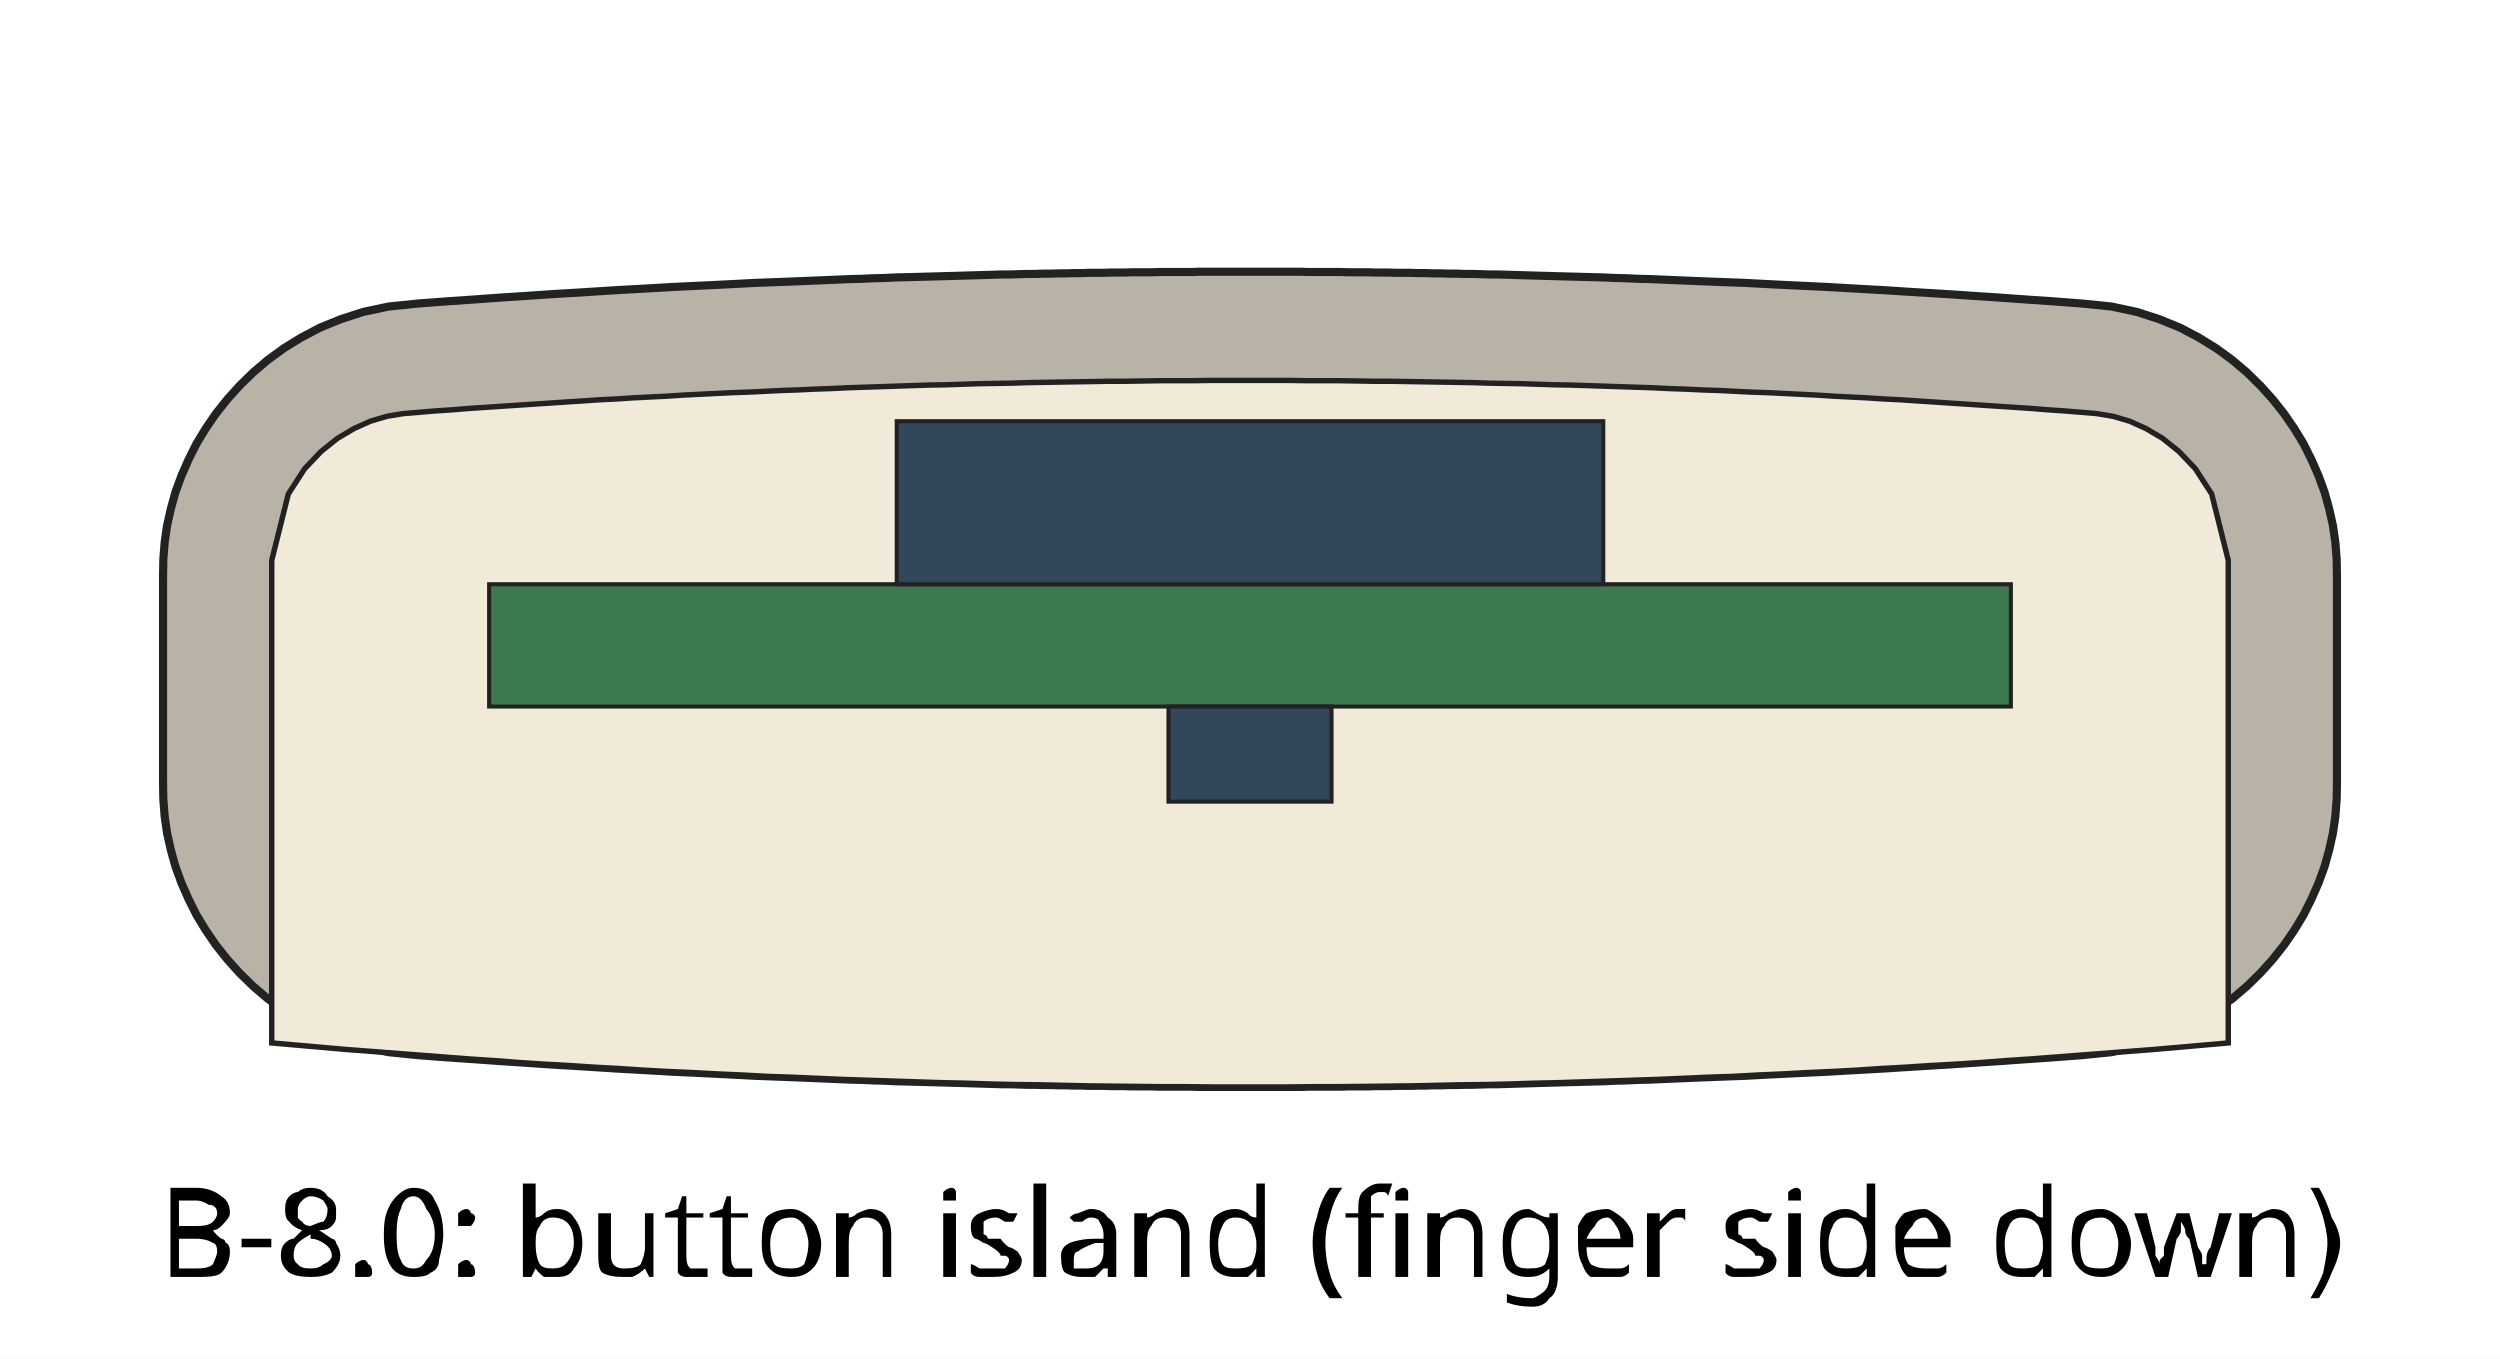
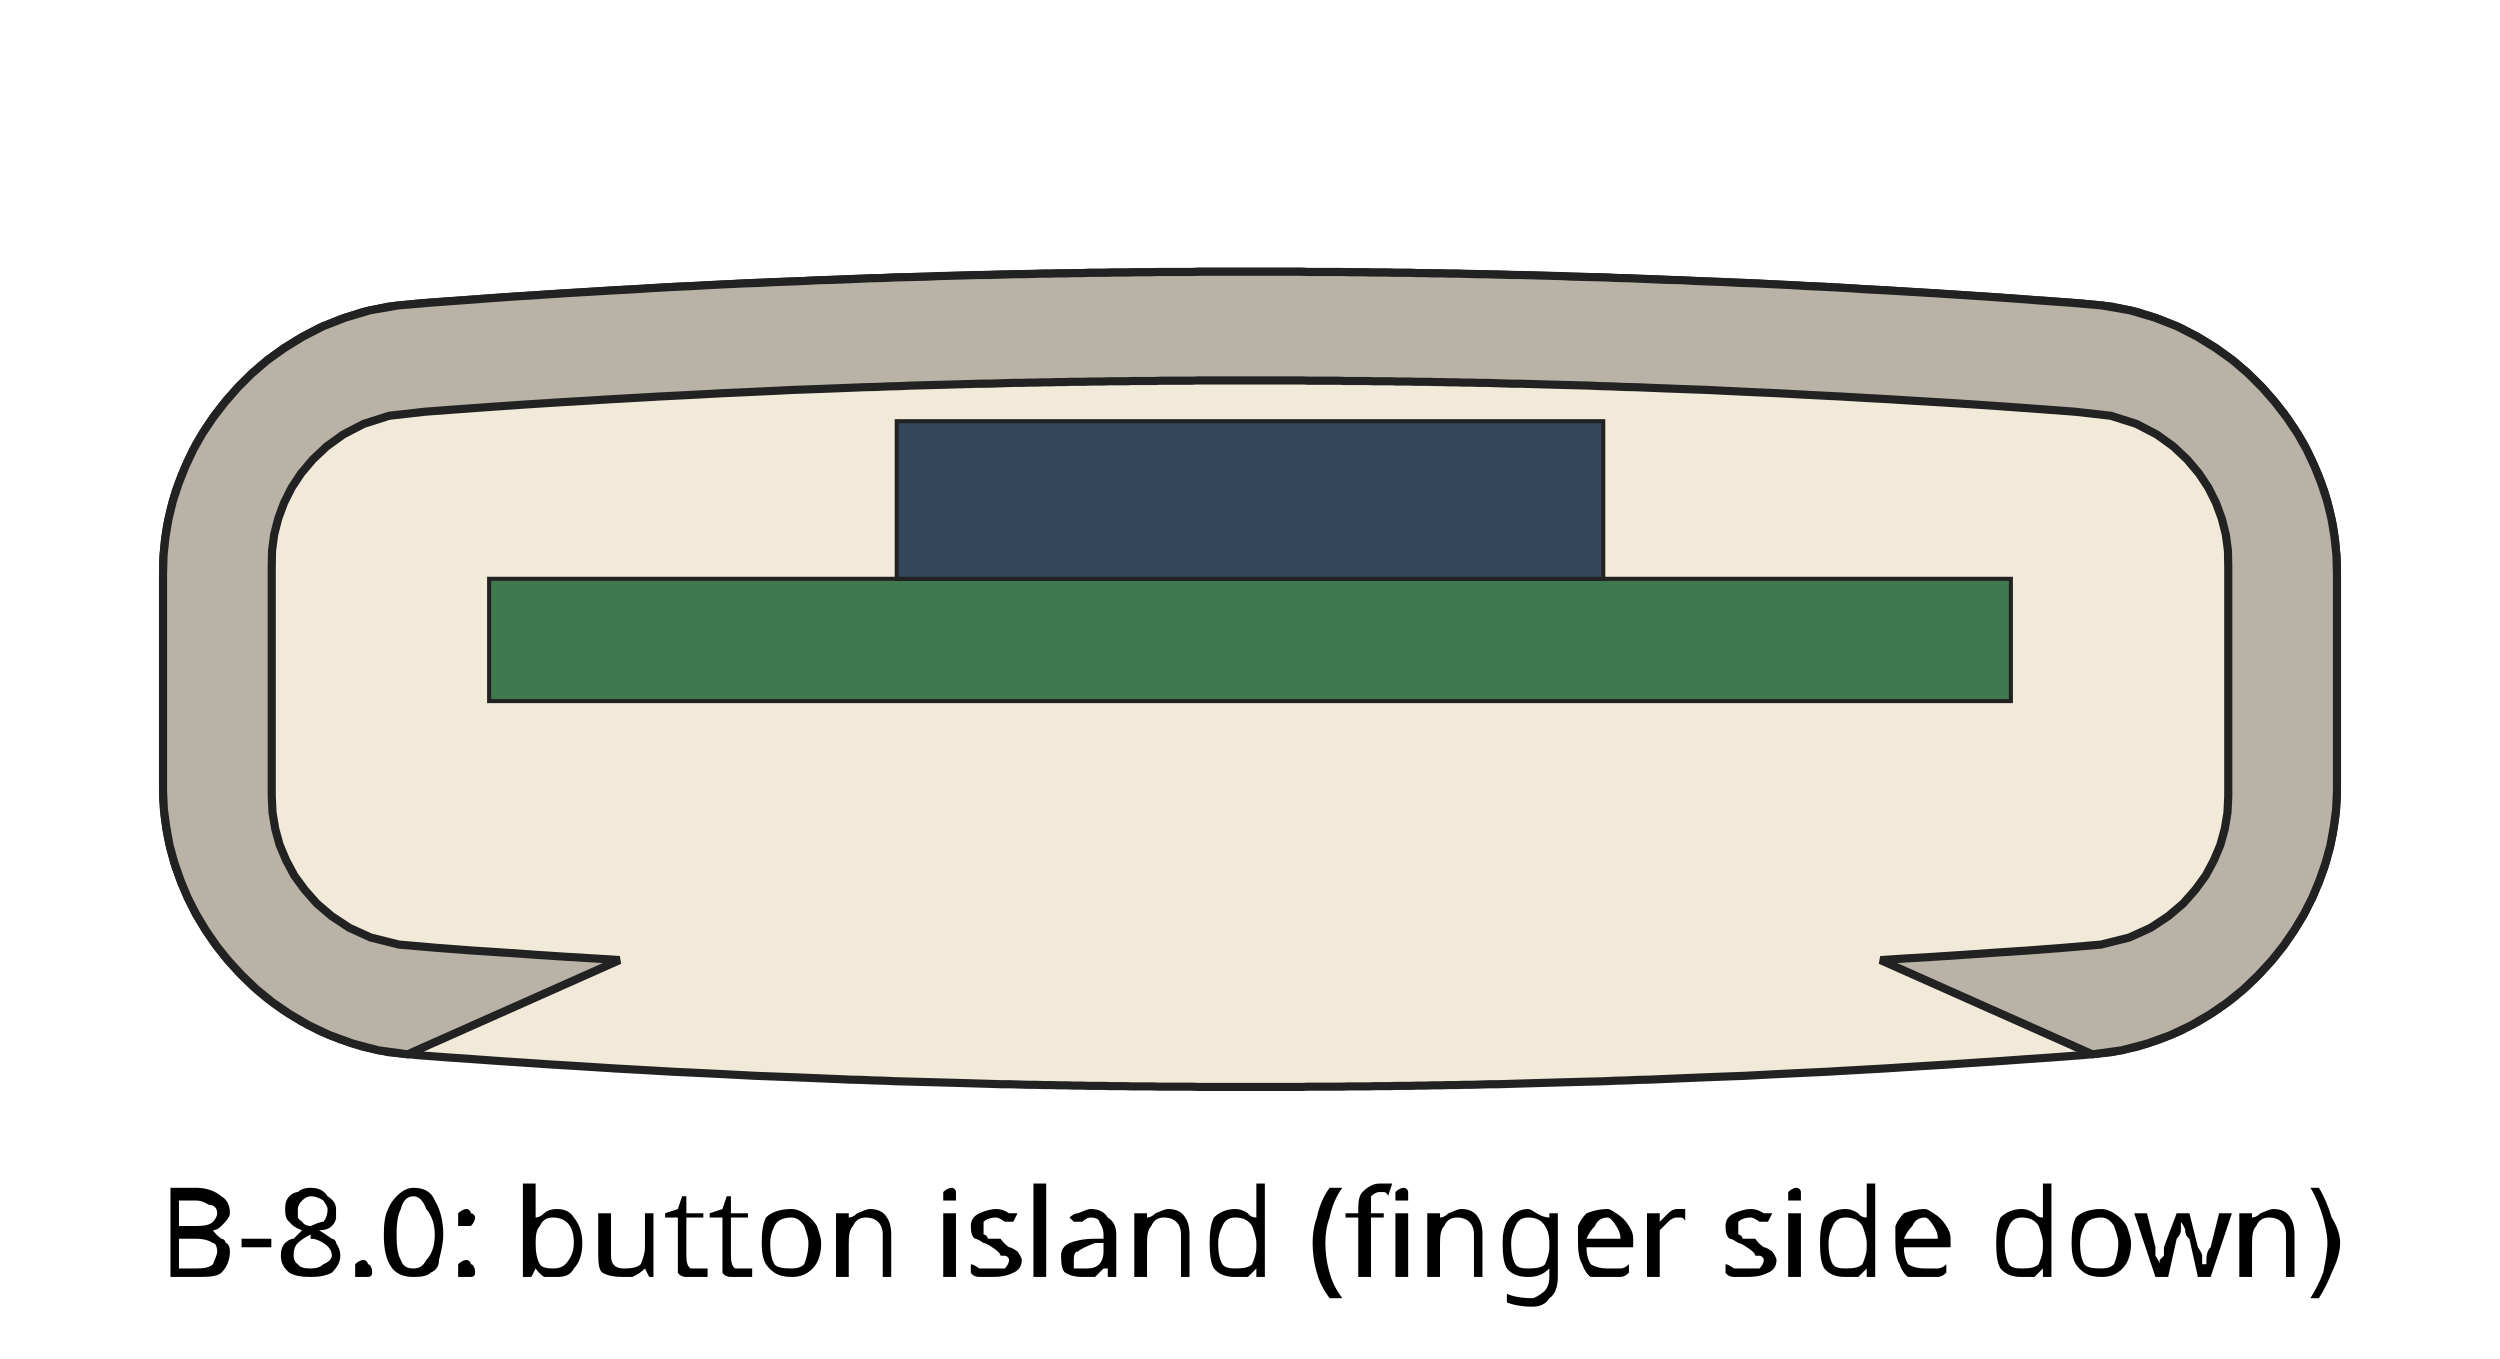
<svg xmlns="http://www.w3.org/2000/svg" viewBox="-4.60 -2.50 9.20 5.00" width="640" font-family="sans-serif">
  <rect x="-4.60" y="-2.50" width="9.20" height="5.00" fill="#fff" />
-   <polygon points="0.000,-1.500 0.024,-1.500 0.047,-1.500 0.071,-1.500 0.094,-1.500 0.118,-1.500 0.142,-1.500 0.166,-1.500 0.189,-1.500 0.213,-1.499 0.237,-1.499 0.262,-1.499 0.286,-1.499 0.310,-1.499 0.335,-1.499 0.360,-1.498 0.385,-1.498 0.410,-1.498 0.435,-1.498 0.461,-1.497 0.486,-1.497 0.512,-1.497 0.539,-1.496 0.565,-1.496 0.592,-1.496 0.619,-1.495 0.647,-1.495 0.675,-1.494 0.703,-1.494 0.732,-1.493 0.761,-1.493 0.790,-1.492 0.820,-1.492 0.850,-1.491 0.881,-1.490 0.913,-1.490 0.945,-1.489 0.977,-1.488 1.011,-1.487 1.045,-1.486 1.079,-1.485 1.115,-1.484 1.151,-1.483 1.188,-1.482 1.225,-1.481 1.264,-1.480 1.304,-1.479 1.344,-1.477 1.386,-1.476 1.429,-1.474 1.473,-1.473 1.518,-1.471 1.565,-1.469 1.613,-1.467 1.662,-1.465 1.713,-1.463 1.766,-1.461 1.821,-1.459 1.877,-1.456 1.935,-1.453 1.996,-1.450 2.059,-1.447 2.124,-1.444 2.192,-1.440 2.263,-1.436 2.336,-1.432 2.413,-1.427 2.494,-1.422 2.577,-1.417 2.665,-1.411 2.757,-1.405 2.854,-1.398 2.956,-1.391 3.062,-1.383 3.170,-1.372 3.264,-1.352 3.347,-1.325 3.423,-1.294 3.493,-1.257 3.556,-1.218 3.615,-1.175 3.669,-1.129 3.719,-1.080 3.764,-1.030 3.806,-0.977 3.843,-0.923 3.877,-0.867 3.906,-0.809 3.932,-0.750 3.954,-0.690 3.971,-0.629 3.985,-0.567 3.994,-0.505 3.999,-0.441 4.000,-0.378 4.000,-0.315 4.000,-0.252 4.000,-0.189 4.000,-0.126 4.000,-0.063 4.000,-0.000 4.000,0.063 4.000,0.126 4.000,0.189 4.000,0.252 4.000,0.315 4.000,0.378 3.999,0.441 3.994,0.505 3.985,0.567 3.971,0.629 3.954,0.690 3.932,0.750 3.906,0.809 3.877,0.867 3.843,0.923 3.806,0.977 3.764,1.030 3.719,1.080 3.669,1.129 3.615,1.175 3.556,1.218 3.493,1.257 3.423,1.294 3.347,1.325 3.264,1.352 3.170,1.372 3.062,1.383 2.956,1.391 2.854,1.398 2.757,1.405 2.665,1.411 2.577,1.417 2.494,1.422 2.413,1.427 2.336,1.432 2.263,1.436 2.192,1.440 2.124,1.444 2.059,1.447 1.996,1.450 1.935,1.453 1.877,1.456 1.821,1.459 1.766,1.461 1.713,1.463 1.662,1.465 1.613,1.467 1.565,1.469 1.518,1.471 1.473,1.473 1.429,1.474 1.386,1.476 1.344,1.477 1.304,1.479 1.264,1.480 1.225,1.481 1.188,1.482 1.151,1.483 1.115,1.484 1.079,1.485 1.045,1.486 1.011,1.487 0.977,1.488 0.945,1.489 0.913,1.490 0.881,1.490 0.850,1.491 0.820,1.492 0.790,1.492 0.761,1.493 0.732,1.493 0.703,1.494 0.675,1.494 0.647,1.495 0.619,1.495 0.592,1.496 0.565,1.496 0.539,1.496 0.512,1.497 0.486,1.497 0.461,1.497 0.435,1.498 0.410,1.498 0.385,1.498 0.360,1.498 0.335,1.499 0.310,1.499 0.286,1.499 0.262,1.499 0.237,1.499 0.213,1.499 0.189,1.500 0.166,1.500 0.142,1.500 0.118,1.500 0.094,1.500 0.071,1.500 0.047,1.500 0.024,1.500 0.000,1.500 -0.024,1.500 -0.047,1.500 -0.071,1.500 -0.094,1.500 -0.118,1.500 -0.142,1.500 -0.166,1.500 -0.189,1.500 -0.213,1.499 -0.237,1.499 -0.262,1.499 -0.286,1.499 -0.310,1.499 -0.335,1.499 -0.360,1.498 -0.385,1.498 -0.410,1.498 -0.435,1.498 -0.461,1.497 -0.486,1.497 -0.512,1.497 -0.539,1.496 -0.565,1.496 -0.592,1.496 -0.619,1.495 -0.647,1.495 -0.675,1.494 -0.703,1.494 -0.732,1.493 -0.761,1.493 -0.790,1.492 -0.820,1.492 -0.850,1.491 -0.881,1.490 -0.913,1.490 -0.945,1.489 -0.977,1.488 -1.011,1.487 -1.045,1.486 -1.079,1.485 -1.115,1.484 -1.151,1.483 -1.188,1.482 -1.225,1.481 -1.264,1.480 -1.304,1.479 -1.344,1.477 -1.386,1.476 -1.429,1.474 -1.473,1.473 -1.518,1.471 -1.565,1.469 -1.613,1.467 -1.662,1.465 -1.713,1.463 -1.766,1.461 -1.821,1.459 -1.877,1.456 -1.935,1.453 -1.996,1.450 -2.059,1.447 -2.124,1.444 -2.192,1.440 -2.263,1.436 -2.336,1.432 -2.413,1.427 -2.494,1.422 -2.577,1.417 -2.665,1.411 -2.757,1.405 -2.854,1.398 -2.956,1.391 -3.062,1.383 -3.170,1.372 -3.264,1.352 -3.347,1.325 -3.423,1.294 -3.493,1.257 -3.556,1.218 -3.615,1.175 -3.669,1.129 -3.719,1.080 -3.764,1.030 -3.806,0.977 -3.843,0.923 -3.877,0.867 -3.906,0.809 -3.932,0.750 -3.954,0.690 -3.971,0.629 -3.985,0.567 -3.994,0.505 -3.999,0.441 -4.000,0.378 -4.000,0.315 -4.000,0.252 -4.000,0.189 -4.000,0.126 -4.000,0.063 -4.000,0.000 -4.000,-0.063 -4.000,-0.126 -4.000,-0.189 -4.000,-0.252 -4.000,-0.315 -4.000,-0.378 -3.999,-0.441 -3.994,-0.505 -3.985,-0.567 -3.971,-0.629 -3.954,-0.690 -3.932,-0.750 -3.906,-0.809 -3.877,-0.867 -3.843,-0.923 -3.806,-0.977 -3.764,-1.030 -3.719,-1.080 -3.669,-1.129 -3.615,-1.175 -3.556,-1.218 -3.493,-1.257 -3.423,-1.294 -3.347,-1.325 -3.264,-1.352 -3.170,-1.372 -3.062,-1.383 -2.956,-1.391 -2.854,-1.398 -2.757,-1.405 -2.665,-1.411 -2.577,-1.417 -2.494,-1.422 -2.413,-1.427 -2.336,-1.432 -2.263,-1.436 -2.192,-1.440 -2.124,-1.444 -2.059,-1.447 -1.996,-1.450 -1.935,-1.453 -1.877,-1.456 -1.821,-1.459 -1.766,-1.461 -1.713,-1.463 -1.662,-1.465 -1.613,-1.467 -1.565,-1.469 -1.518,-1.471 -1.473,-1.473 -1.429,-1.474 -1.386,-1.476 -1.344,-1.477 -1.304,-1.479 -1.264,-1.480 -1.225,-1.481 -1.188,-1.482 -1.151,-1.483 -1.115,-1.484 -1.079,-1.485 -1.045,-1.486 -1.011,-1.487 -0.977,-1.488 -0.945,-1.489 -0.913,-1.490 -0.881,-1.490 -0.850,-1.491 -0.820,-1.492 -0.790,-1.492 -0.761,-1.493 -0.732,-1.493 -0.703,-1.494 -0.675,-1.494 -0.647,-1.495 -0.619,-1.495 -0.592,-1.496 -0.565,-1.496 -0.539,-1.496 -0.512,-1.497 -0.486,-1.497 -0.461,-1.497 -0.435,-1.498 -0.410,-1.498 -0.385,-1.498 -0.360,-1.498 -0.335,-1.499 -0.310,-1.499 -0.286,-1.499 -0.262,-1.499 -0.237,-1.499 -0.213,-1.499 -0.189,-1.500 -0.166,-1.500 -0.142,-1.500 -0.118,-1.500 -0.094,-1.500 -0.071,-1.500 -0.047,-1.500 -0.024,-1.500" fill="#b9b2a6" stroke="#222" stroke-width="0.03" />
-   <polygon points="-3.600,-0.438 -3.539,-0.682 -3.479,-0.775 -3.418,-0.839 -3.358,-0.887 -3.297,-0.923 -3.237,-0.950 -3.176,-0.968 -3.116,-0.978 -3.055,-0.983 -2.995,-0.988 -2.934,-0.992 -2.874,-0.997 -2.813,-1.001 -2.753,-1.005 -2.692,-1.009 -2.632,-1.013 -2.571,-1.017 -2.511,-1.021 -2.450,-1.025 -2.390,-1.029 -2.329,-1.032 -2.269,-1.036 -2.208,-1.039 -2.148,-1.042 -2.087,-1.046 -2.027,-1.049 -1.966,-1.052 -1.906,-1.055 -1.845,-1.057 -1.785,-1.060 -1.724,-1.063 -1.664,-1.065 -1.603,-1.068 -1.543,-1.070 -1.482,-1.073 -1.422,-1.075 -1.361,-1.077 -1.301,-1.079 -1.240,-1.081 -1.180,-1.083 -1.119,-1.084 -1.059,-1.086 -0.998,-1.088 -0.938,-1.089 -0.877,-1.090 -0.817,-1.092 -0.756,-1.093 -0.696,-1.094 -0.635,-1.095 -0.575,-1.096 -0.514,-1.097 -0.454,-1.097 -0.393,-1.098 -0.333,-1.099 -0.272,-1.099 -0.212,-1.099 -0.151,-1.100 -0.091,-1.100 -0.030,-1.100 0.030,-1.100 0.091,-1.100 0.151,-1.100 0.212,-1.099 0.272,-1.099 0.333,-1.099 0.393,-1.098 0.454,-1.097 0.514,-1.097 0.575,-1.096 0.635,-1.095 0.696,-1.094 0.756,-1.093 0.817,-1.092 0.877,-1.090 0.938,-1.089 0.998,-1.088 1.059,-1.086 1.119,-1.084 1.180,-1.083 1.240,-1.081 1.301,-1.079 1.361,-1.077 1.422,-1.075 1.482,-1.073 1.543,-1.070 1.603,-1.068 1.664,-1.065 1.724,-1.063 1.785,-1.060 1.845,-1.057 1.906,-1.055 1.966,-1.052 2.027,-1.049 2.087,-1.046 2.148,-1.042 2.208,-1.039 2.269,-1.036 2.329,-1.032 2.390,-1.029 2.450,-1.025 2.511,-1.021 2.571,-1.017 2.632,-1.013 2.692,-1.009 2.753,-1.005 2.813,-1.001 2.874,-0.997 2.934,-0.992 2.995,-0.988 3.055,-0.983 3.116,-0.978 3.176,-0.968 3.237,-0.950 3.297,-0.923 3.358,-0.887 3.418,-0.839 3.479,-0.775 3.539,-0.682 3.600,-0.438 3.600,1.338 3.509,1.346 3.418,1.354 3.327,1.362 3.235,1.369 3.144,1.376 3.053,1.383 2.962,1.390 2.871,1.397 2.780,1.403 2.689,1.410 2.597,1.416 2.506,1.421 2.415,1.427 2.324,1.432 2.233,1.438 2.142,1.443 2.051,1.447 1.959,1.452 1.868,1.456 1.777,1.461 1.686,1.464 1.595,1.468 1.504,1.472 1.413,1.475 1.322,1.478 1.230,1.481 1.139,1.484 1.048,1.486 0.957,1.489 0.866,1.491 0.775,1.492 0.684,1.494 0.592,1.496 0.501,1.497 0.410,1.498 0.319,1.499 0.228,1.499 0.137,1.500 0.046,1.500 -0.046,1.500 -0.137,1.500 -0.228,1.499 -0.319,1.499 -0.410,1.498 -0.501,1.497 -0.592,1.496 -0.684,1.494 -0.775,1.492 -0.866,1.491 -0.957,1.489 -1.048,1.486 -1.139,1.484 -1.230,1.481 -1.322,1.478 -1.413,1.475 -1.504,1.472 -1.595,1.468 -1.686,1.464 -1.777,1.461 -1.868,1.456 -1.959,1.452 -2.051,1.447 -2.142,1.443 -2.233,1.438 -2.324,1.432 -2.415,1.427 -2.506,1.421 -2.597,1.416 -2.689,1.410 -2.780,1.403 -2.871,1.397 -2.962,1.390 -3.053,1.383 -3.144,1.376 -3.235,1.369 -3.327,1.362 -3.418,1.354 -3.509,1.346 -3.600,1.338" fill="#f1ead9" stroke="#222" stroke-width="0.02" />
-   <polygon points="-2.800,0.100 -2.800,-0.350 2.800,-0.350 2.800,0.100" fill="#3d7a4f" stroke="#222" stroke-width="0.015" />
-   <polygon points="-0.300,0.450 -0.300,0.100 0.300,0.100 0.300,0.450" fill="#33475b" stroke="#222" stroke-width="0.015" />
-   <polygon points="-1.300,-0.350 -1.300,-0.950 1.300,-0.950 1.300,-0.350" fill="#33475b" stroke="#222" stroke-width="0.015" />
+   <polygon points="0.000,-1.500 0.024,-1.500 0.047,-1.500 0.071,-1.500 0.094,-1.500 0.118,-1.500 0.142,-1.500 0.166,-1.500 0.189,-1.500 0.213,-1.499 0.237,-1.499 0.262,-1.499 0.286,-1.499 0.310,-1.499 0.335,-1.499 0.360,-1.498 0.385,-1.498 0.410,-1.498 0.435,-1.498 0.461,-1.497 0.486,-1.497 0.512,-1.497 0.539,-1.496 0.565,-1.496 0.592,-1.496 0.619,-1.495 0.647,-1.495 0.675,-1.494 0.703,-1.494 0.732,-1.493 0.761,-1.493 0.790,-1.492 0.820,-1.492 0.850,-1.491 0.881,-1.490 0.913,-1.490 0.945,-1.489 0.977,-1.488 1.011,-1.487 1.045,-1.486 1.079,-1.485 1.115,-1.484 1.151,-1.483 1.188,-1.482 1.225,-1.481 1.264,-1.480 1.304,-1.479 1.344,-1.477 1.386,-1.476 1.429,-1.474 1.473,-1.473 1.518,-1.471 1.565,-1.469 1.613,-1.467 1.662,-1.465 1.713,-1.463 1.766,-1.461 1.821,-1.459 1.877,-1.456 1.935,-1.453 1.996,-1.450 2.059,-1.447 2.124,-1.444 2.192,-1.440 2.263,-1.436 2.336,-1.432 2.413,-1.427 2.494,-1.422 2.577,-1.417 2.665,-1.411 2.757,-1.405 2.854,-1.398 2.956,-1.391 3.062,-1.383 3.170,-1.372 3.264,-1.352 3.347,-1.325 3.423,-1.294 3.493,-1.257 3.556,-1.218 3.615,-1.175 3.669,-1.129 3.719,-1.080 3.764,-1.030 3.806,-0.977 3.843,-0.923 3.877,-0.867 3.906,-0.809 3.932,-0.750 3.954,-0.690 3.971,-0.629 3.985,-0.567 3.994,-0.505 3.999,-0.441 4.000,-0.378 4.000,-0.315 4.000,-0.252 4.000,-0.189 4.000,-0.126 4.000,-0.063 4.000,-0.000 4.000,0.063 4.000,0.126 4.000,0.189 4.000,0.252 4.000,0.315 4.000,0.378 3.999,0.441 3.994,0.505 3.985,0.567 3.971,0.629 3.954,0.690 3.932,0.750 3.906,0.809 3.877,0.867 3.843,0.923 3.806,0.977 3.764,1.030 3.719,1.080 3.669,1.129 3.615,1.175 3.556,1.218 3.493,1.257 3.423,1.294 3.347,1.325 3.264,1.352 3.170,1.372 3.062,1.383 2.956,1.391 2.854,1.398 2.757,1.405 2.665,1.411 2.577,1.417 2.494,1.422 2.413,1.427 2.336,1.432 2.263,1.436 2.192,1.440 2.124,1.444 2.059,1.447 1.996,1.450 1.935,1.453 1.877,1.456 1.821,1.459 1.766,1.461 1.713,1.463 1.662,1.465 1.613,1.467 1.565,1.469 1.518,1.471 1.473,1.473 1.429,1.474 1.386,1.476 1.344,1.477 1.304,1.479 1.264,1.480 1.225,1.481 1.188,1.482 1.151,1.483 1.115,1.484 1.079,1.485 1.045,1.486 1.011,1.487 0.977,1.488 0.945,1.489 0.913,1.490 0.881,1.490 0.850,1.491 0.820,1.492 0.790,1.492 0.761,1.493 0.732,1.493 0.703,1.494 0.675,1.494 0.647,1.495 0.619,1.495 0.592,1.496 0.565,1.496 0.539,1.496 0.512,1.497 0.486,1.497 0.461,1.497 0.435,1.498 0.410,1.498 0.385,1.498 0.360,1.498 0.335,1.499 0.310,1.499 0.286,1.499 0.262,1.499 0.237,1.499 0.213,1.499 0.189,1.500 0.166,1.500 0.142,1.500 0.118,1.500 0.094,1.500 0.071,1.500 0.047,1.500 0.024,1.500 0.000,1.500 -0.024,1.500 -0.047,1.500 -0.071,1.500 -0.094,1.500 -0.118,1.500 -0.142,1.500 -0.166,1.500 -0.189,1.500 -0.213,1.499 -0.237,1.499 -0.262,1.499 -0.286,1.499 -0.310,1.499 -0.335,1.499 -0.360,1.498 -0.385,1.498 -0.410,1.498 -0.435,1.498 -0.461,1.497 -0.486,1.497 -0.512,1.497 -0.539,1.496 -0.565,1.496 -0.592,1.496 -0.619,1.495 -0.647,1.495 -0.675,1.494 -0.703,1.494 -0.732,1.493 -0.761,1.493 -0.790,1.492 -0.820,1.492 -0.850,1.491 -0.881,1.490 -0.913,1.490 -0.945,1.489 -0.977,1.488 -1.011,1.487 -1.045,1.486 -1.079,1.485 -1.115,1.484 -1.151,1.483 -1.188,1.482 -1.225,1.481 -1.264,1.480 -1.304,1.479 -1.344,1.477 -1.386,1.476 -1.429,1.474 -1.473,1.473 -1.518,1.471 -1.565,1.469 -1.613,1.467 -1.662,1.465 -1.713,1.463 -1.766,1.461 -1.821,1.459 -1.877,1.456 -1.935,1.453 -1.996,1.450 -2.059,1.447 -2.124,1.444 -2.192,1.440 -2.263,1.436 -2.336,1.432 -2.413,1.427 -2.494,1.422 -2.577,1.417 -2.665,1.411 -2.757,1.405 -2.854,1.398 -2.956,1.391 -3.062,1.383 -3.170,1.372 -3.264,1.352 -3.347,1.325 -3.423,1.294 -3.493,1.257 -3.556,1.218 -3.615,1.175 -3.669,1.129 -3.719,1.080 -3.764,1.030 -3.806,0.977 -3.843,0.923 -3.877,0.867 -3.906,0.809 -3.932,0.750 -3.954,0.690 -3.971,0.629 -3.985,0.567 -3.994,0.505 -3.999,0.441 -4.000,0.378 -4.000,0.315 -4.000,0.252 -4.000,0.189 -4.000,0.126 -4.000,0.063 -4.000,0.000 -4.000,-0.063 -4.000,-0.126 -4.000,-0.189 -4.000,-0.252 -4.000,-0.315 -4.000,-0.378 -3.999,-0.441 -3.994,-0.505 -3.985,-0.567 -3.971,-0.629 -3.954,-0.690 -3.932,-0.750 -3.906,-0.809 -3.877,-0.867 -3.843,-0.923 -3.806,-0.977 -3.764,-1.030 -3.719,-1.080 -3.669,-1.129 -3.615,-1.175 -3.556,-1.218 -3.493,-1.257 -3.423,-1.294 -3.347,-1.325 -3.264,-1.352 -3.170,-1.372 -3.062,-1.383 -2.956,-1.391 -2.854,-1.398 -2.757,-1.405 -2.665,-1.411 -2.577,-1.417 -2.494,-1.422 -2.413,-1.427 -2.336,-1.432 -2.263,-1.436 -2.192,-1.440 -2.124,-1.444 -2.059,-1.447 -1.996,-1.450 -1.935,-1.453 -1.877,-1.456 -1.821,-1.459 -1.766,-1.461 -1.713,-1.463 -1.662,-1.465 -1.613,-1.467 -1.565,-1.469 -1.518,-1.471 -1.473,-1.473 -1.429,-1.474 -1.386,-1.476 -1.344,-1.477 -1.304,-1.479 -1.264,-1.480 -1.225,-1.481 -1.188,-1.482 -1.151,-1.483 -1.115,-1.484 -1.079,-1.485 -1.045,-1.486 -1.011,-1.487 -0.977,-1.488 -0.945,-1.489 -0.913,-1.490 -0.881,-1.490 -0.850,-1.491 -0.820,-1.492 -0.790,-1.492 -0.761,-1.493 -0.732,-1.493 -0.703,-1.494 -0.675,-1.494 -0.647,-1.495 -0.619,-1.495 -0.592,-1.496 -0.565,-1.496 -0.539,-1.496 -0.512,-1.497 -0.486,-1.497 -0.461,-1.497 -0.435,-1.498 -0.410,-1.498 -0.385,-1.498 -0.360,-1.498 -0.335,-1.499 -0.310,-1.499 -0.286,-1.499 -0.262,-1.499 -0.237,-1.499 -0.213,-1.499 -0.189,-1.500 -0.166,-1.500 -0.142,-1.500 -0.118,-1.500 -0.094,-1.500 -0.071,-1.500 -0.047,-1.500 -0.024,-1.500" fill="#f1ead9" stroke="#222" stroke-width="0.03" />
+   <polygon points="-3.100,1.380 -3.209,1.365 -3.303,1.340 -3.388,1.309 -3.464,1.273 -3.534,1.232 -3.598,1.188 -3.657,1.140 -3.710,1.089 -3.759,1.036 -3.803,0.981 -3.843,0.923 -3.879,0.863 -3.910,0.802 -3.936,0.739 -3.958,0.676 -3.976,0.611 -3.988,0.545 -3.997,0.478 -4.000,0.411 -4.000,0.344 -4.000,0.277 -4.000,0.210 -4.000,0.143 -4.000,0.077 -4.000,0.010 -4.000,-0.056 -4.000,-0.123 -4.000,-0.190 -4.000,-0.257 -4.000,-0.323 -4.000,-0.391 -3.998,-0.458 -3.991,-0.524 -3.980,-0.590 -3.964,-0.656 -3.943,-0.720 -3.918,-0.783 -3.889,-0.845 -3.855,-0.905 -3.816,-0.963 -3.773,-1.019 -3.726,-1.073 -3.674,-1.125 -3.617,-1.174 -3.554,-1.219 -3.486,-1.261 -3.412,-1.299 -3.330,-1.331 -3.239,-1.358 -3.135,-1.376 -3.020,-1.386 -2.909,-1.394 -2.804,-1.402 -2.704,-1.409 -2.609,-1.415 -2.519,-1.421 -2.433,-1.426 -2.350,-1.431 -2.272,-1.435 -2.197,-1.440 -2.125,-1.444 -2.055,-1.447 -1.989,-1.451 -1.925,-1.454 -1.864,-1.457 -1.804,-1.459 -1.747,-1.462 -1.692,-1.464 -1.639,-1.466 -1.587,-1.469 -1.537,-1.470 -1.488,-1.472 -1.441,-1.474 -1.396,-1.476 -1.351,-1.477 -1.308,-1.479 -1.266,-1.480 -1.225,-1.481 -1.185,-1.482 -1.146,-1.484 -1.108,-1.485 -1.070,-1.486 -1.034,-1.487 -0.998,-1.488 -0.963,-1.488 -0.929,-1.489 -0.895,-1.490 -0.862,-1.491 -0.830,-1.491 -0.798,-1.492 -0.767,-1.493 -0.736,-1.493 -0.705,-1.494 -0.675,-1.494 -0.646,-1.495 -0.617,-1.495 -0.588,-1.496 -0.560,-1.496 -0.532,-1.496 -0.504,-1.497 -0.476,-1.497 -0.449,-1.497 -0.422,-1.498 -0.395,-1.498 -0.369,-1.498 -0.343,-1.499 -0.316,-1.499 -0.291,-1.499 -0.265,-1.499 -0.239,-1.499 -0.214,-1.499 -0.188,-1.500 -0.163,-1.500 -0.138,-1.500 -0.113,-1.500 -0.088,-1.500 -0.062,-1.500 -0.037,-1.500 -0.012,-1.500 0.012,-1.500 0.037,-1.500 0.062,-1.500 0.088,-1.500 0.113,-1.500 0.138,-1.500 0.163,-1.500 0.188,-1.500 0.214,-1.499 0.239,-1.499 0.265,-1.499 0.291,-1.499 0.316,-1.499 0.343,-1.499 0.369,-1.498 0.395,-1.498 0.422,-1.498 0.449,-1.497 0.476,-1.497 0.504,-1.497 0.532,-1.496 0.560,-1.496 0.588,-1.496 0.617,-1.495 0.646,-1.495 0.675,-1.494 0.705,-1.494 0.736,-1.493 0.767,-1.493 0.798,-1.492 0.830,-1.491 0.862,-1.491 0.895,-1.490 0.929,-1.489 0.963,-1.488 0.998,-1.488 1.034,-1.487 1.070,-1.486 1.108,-1.485 1.146,-1.484 1.185,-1.482 1.225,-1.481 1.266,-1.480 1.308,-1.479 1.351,-1.477 1.396,-1.476 1.441,-1.474 1.488,-1.472 1.537,-1.470 1.587,-1.469 1.639,-1.466 1.692,-1.464 1.747,-1.462 1.804,-1.459 1.864,-1.457 1.925,-1.454 1.989,-1.451 2.055,-1.447 2.125,-1.444 2.197,-1.440 2.272,-1.435 2.350,-1.431 2.433,-1.426 2.519,-1.421 2.609,-1.415 2.704,-1.409 2.804,-1.402 2.909,-1.394 3.020,-1.386 3.135,-1.376 3.239,-1.358 3.330,-1.331 3.412,-1.299 3.486,-1.261 3.554,-1.219 3.617,-1.174 3.674,-1.125 3.726,-1.073 3.773,-1.019 3.816,-0.963 3.855,-0.905 3.889,-0.845 3.918,-0.783 3.943,-0.720 3.964,-0.656 3.980,-0.590 3.991,-0.524 3.998,-0.458 4.000,-0.391 4.000,-0.323 4.000,-0.257 4.000,-0.190 4.000,-0.123 4.000,-0.056 4.000,0.010 4.000,0.077 4.000,0.143 4.000,0.210 4.000,0.277 4.000,0.344 4.000,0.411 3.997,0.478 3.988,0.545 3.976,0.611 3.958,0.676 3.936,0.739 3.910,0.802 3.879,0.863 3.843,0.923 3.803,0.981 3.759,1.036 3.710,1.089 3.657,1.140 3.598,1.188 3.534,1.232 3.464,1.273 3.388,1.309 3.303,1.340 3.209,1.365 3.100,1.380 2.320,1.033 2.415,1.027 2.516,1.021 2.623,1.014 2.738,1.006 2.861,0.998 2.993,0.988 3.132,0.976 3.236,0.950 3.315,0.914 3.380,0.871 3.434,0.825 3.479,0.774 3.517,0.722 3.547,0.666 3.571,0.609 3.587,0.551 3.597,0.491 3.600,0.431 3.600,0.370 3.600,0.310 3.600,0.249 3.600,0.189 3.600,0.129 3.600,0.069 3.600,0.009 3.600,-0.051 3.600,-0.111 3.600,-0.171 3.600,-0.231 3.600,-0.291 3.600,-0.352 3.600,-0.412 3.599,-0.473 3.591,-0.533 3.576,-0.592 3.555,-0.649 3.527,-0.705 3.492,-0.758 3.449,-0.809 3.398,-0.857 3.337,-0.901 3.262,-0.940 3.168,-0.970 3.035,-0.985 2.900,-0.995 2.775,-1.004 2.658,-1.012 2.548,-1.019 2.445,-1.025 2.349,-1.031 2.258,-1.036 2.172,-1.041 2.091,-1.045 2.014,-1.049 1.941,-1.053 1.872,-1.056 1.807,-1.059 1.744,-1.062 1.685,-1.065 1.628,-1.067 1.573,-1.069 1.521,-1.071 1.471,-1.073 1.423,-1.075 1.377,-1.076 1.333,-1.078 1.290,-1.079 1.249,-1.081 1.209,-1.082 1.170,-1.083 1.133,-1.084 1.097,-1.085 1.062,-1.086 1.028,-1.087 0.995,-1.088 0.963,-1.088 0.932,-1.089 0.901,-1.090 0.872,-1.091 0.843,-1.091 0.815,-1.092 0.787,-1.092 0.760,-1.093 0.734,-1.093 0.708,-1.094 0.683,-1.094 0.658,-1.095 0.633,-1.095 0.610,-1.095 0.586,-1.096 0.563,-1.096 0.540,-1.096 0.518,-1.097 0.496,-1.097 0.474,-1.097 0.453,-1.097 0.432,-1.098 0.411,-1.098 0.390,-1.098 0.370,-1.098 0.349,-1.098 0.329,-1.099 0.310,-1.099 0.290,-1.099 0.271,-1.099 0.251,-1.099 0.232,-1.099 0.213,-1.099 0.194,-1.100 0.175,-1.100 0.157,-1.100 0.138,-1.100 0.119,-1.100 0.101,-1.100 0.083,-1.100 0.064,-1.100 0.046,-1.100 0.027,-1.100 0.009,-1.100 -0.009,-1.100 -0.027,-1.100 -0.046,-1.100 -0.064,-1.100 -0.083,-1.100 -0.101,-1.100 -0.119,-1.100 -0.138,-1.100 -0.157,-1.100 -0.175,-1.100 -0.194,-1.100 -0.213,-1.099 -0.232,-1.099 -0.251,-1.099 -0.271,-1.099 -0.290,-1.099 -0.310,-1.099 -0.329,-1.099 -0.349,-1.098 -0.370,-1.098 -0.390,-1.098 -0.411,-1.098 -0.432,-1.098 -0.453,-1.097 -0.474,-1.097 -0.496,-1.097 -0.518,-1.097 -0.540,-1.096 -0.563,-1.096 -0.586,-1.096 -0.610,-1.095 -0.633,-1.095 -0.658,-1.095 -0.683,-1.094 -0.708,-1.094 -0.734,-1.093 -0.760,-1.093 -0.787,-1.092 -0.815,-1.092 -0.843,-1.091 -0.872,-1.091 -0.901,-1.090 -0.932,-1.089 -0.963,-1.088 -0.995,-1.088 -1.028,-1.087 -1.062,-1.086 -1.097,-1.085 -1.133,-1.084 -1.170,-1.083 -1.209,-1.082 -1.249,-1.081 -1.290,-1.079 -1.333,-1.078 -1.377,-1.076 -1.423,-1.075 -1.471,-1.073 -1.521,-1.071 -1.573,-1.069 -1.628,-1.067 -1.685,-1.065 -1.744,-1.062 -1.807,-1.059 -1.872,-1.056 -1.941,-1.053 -2.014,-1.049 -2.091,-1.045 -2.172,-1.041 -2.258,-1.036 -2.349,-1.031 -2.445,-1.025 -2.548,-1.019 -2.658,-1.012 -2.775,-1.004 -2.900,-0.995 -3.035,-0.985 -3.168,-0.970 -3.262,-0.940 -3.337,-0.901 -3.398,-0.857 -3.449,-0.809 -3.492,-0.758 -3.527,-0.705 -3.555,-0.649 -3.576,-0.592 -3.591,-0.533 -3.599,-0.473 -3.600,-0.412 -3.600,-0.352 -3.600,-0.291 -3.600,-0.231 -3.600,-0.171 -3.600,-0.111 -3.600,-0.051 -3.600,0.009 -3.600,0.069 -3.600,0.129 -3.600,0.189 -3.600,0.249 -3.600,0.310 -3.600,0.370 -3.600,0.431 -3.597,0.491 -3.587,0.551 -3.571,0.609 -3.547,0.666 -3.517,0.722 -3.479,0.774 -3.434,0.825 -3.380,0.871 -3.315,0.914 -3.236,0.950 -3.132,0.976 -2.993,0.988 -2.861,0.998 -2.738,1.006 -2.623,1.014 -2.516,1.021 -2.415,1.027 -2.320,1.033" fill="#b9b2a6" stroke="#222" stroke-width="0.03" />
+   <polygon points="-2.800,0.080 -2.800,-0.370 2.800,-0.370 2.800,0.080" fill="#3d7a4f" stroke="#222" stroke-width="0.015" />
+   <polygon points="-1.300,-0.370 -1.300,-0.950 1.300,-0.950 1.300,-0.370" fill="#33475b" stroke="#222" stroke-width="0.015" />
  <text x="0" y="2.20" font-size="0.45" text-anchor="middle">B-8.0: button island (finger side down)</text>
</svg>
